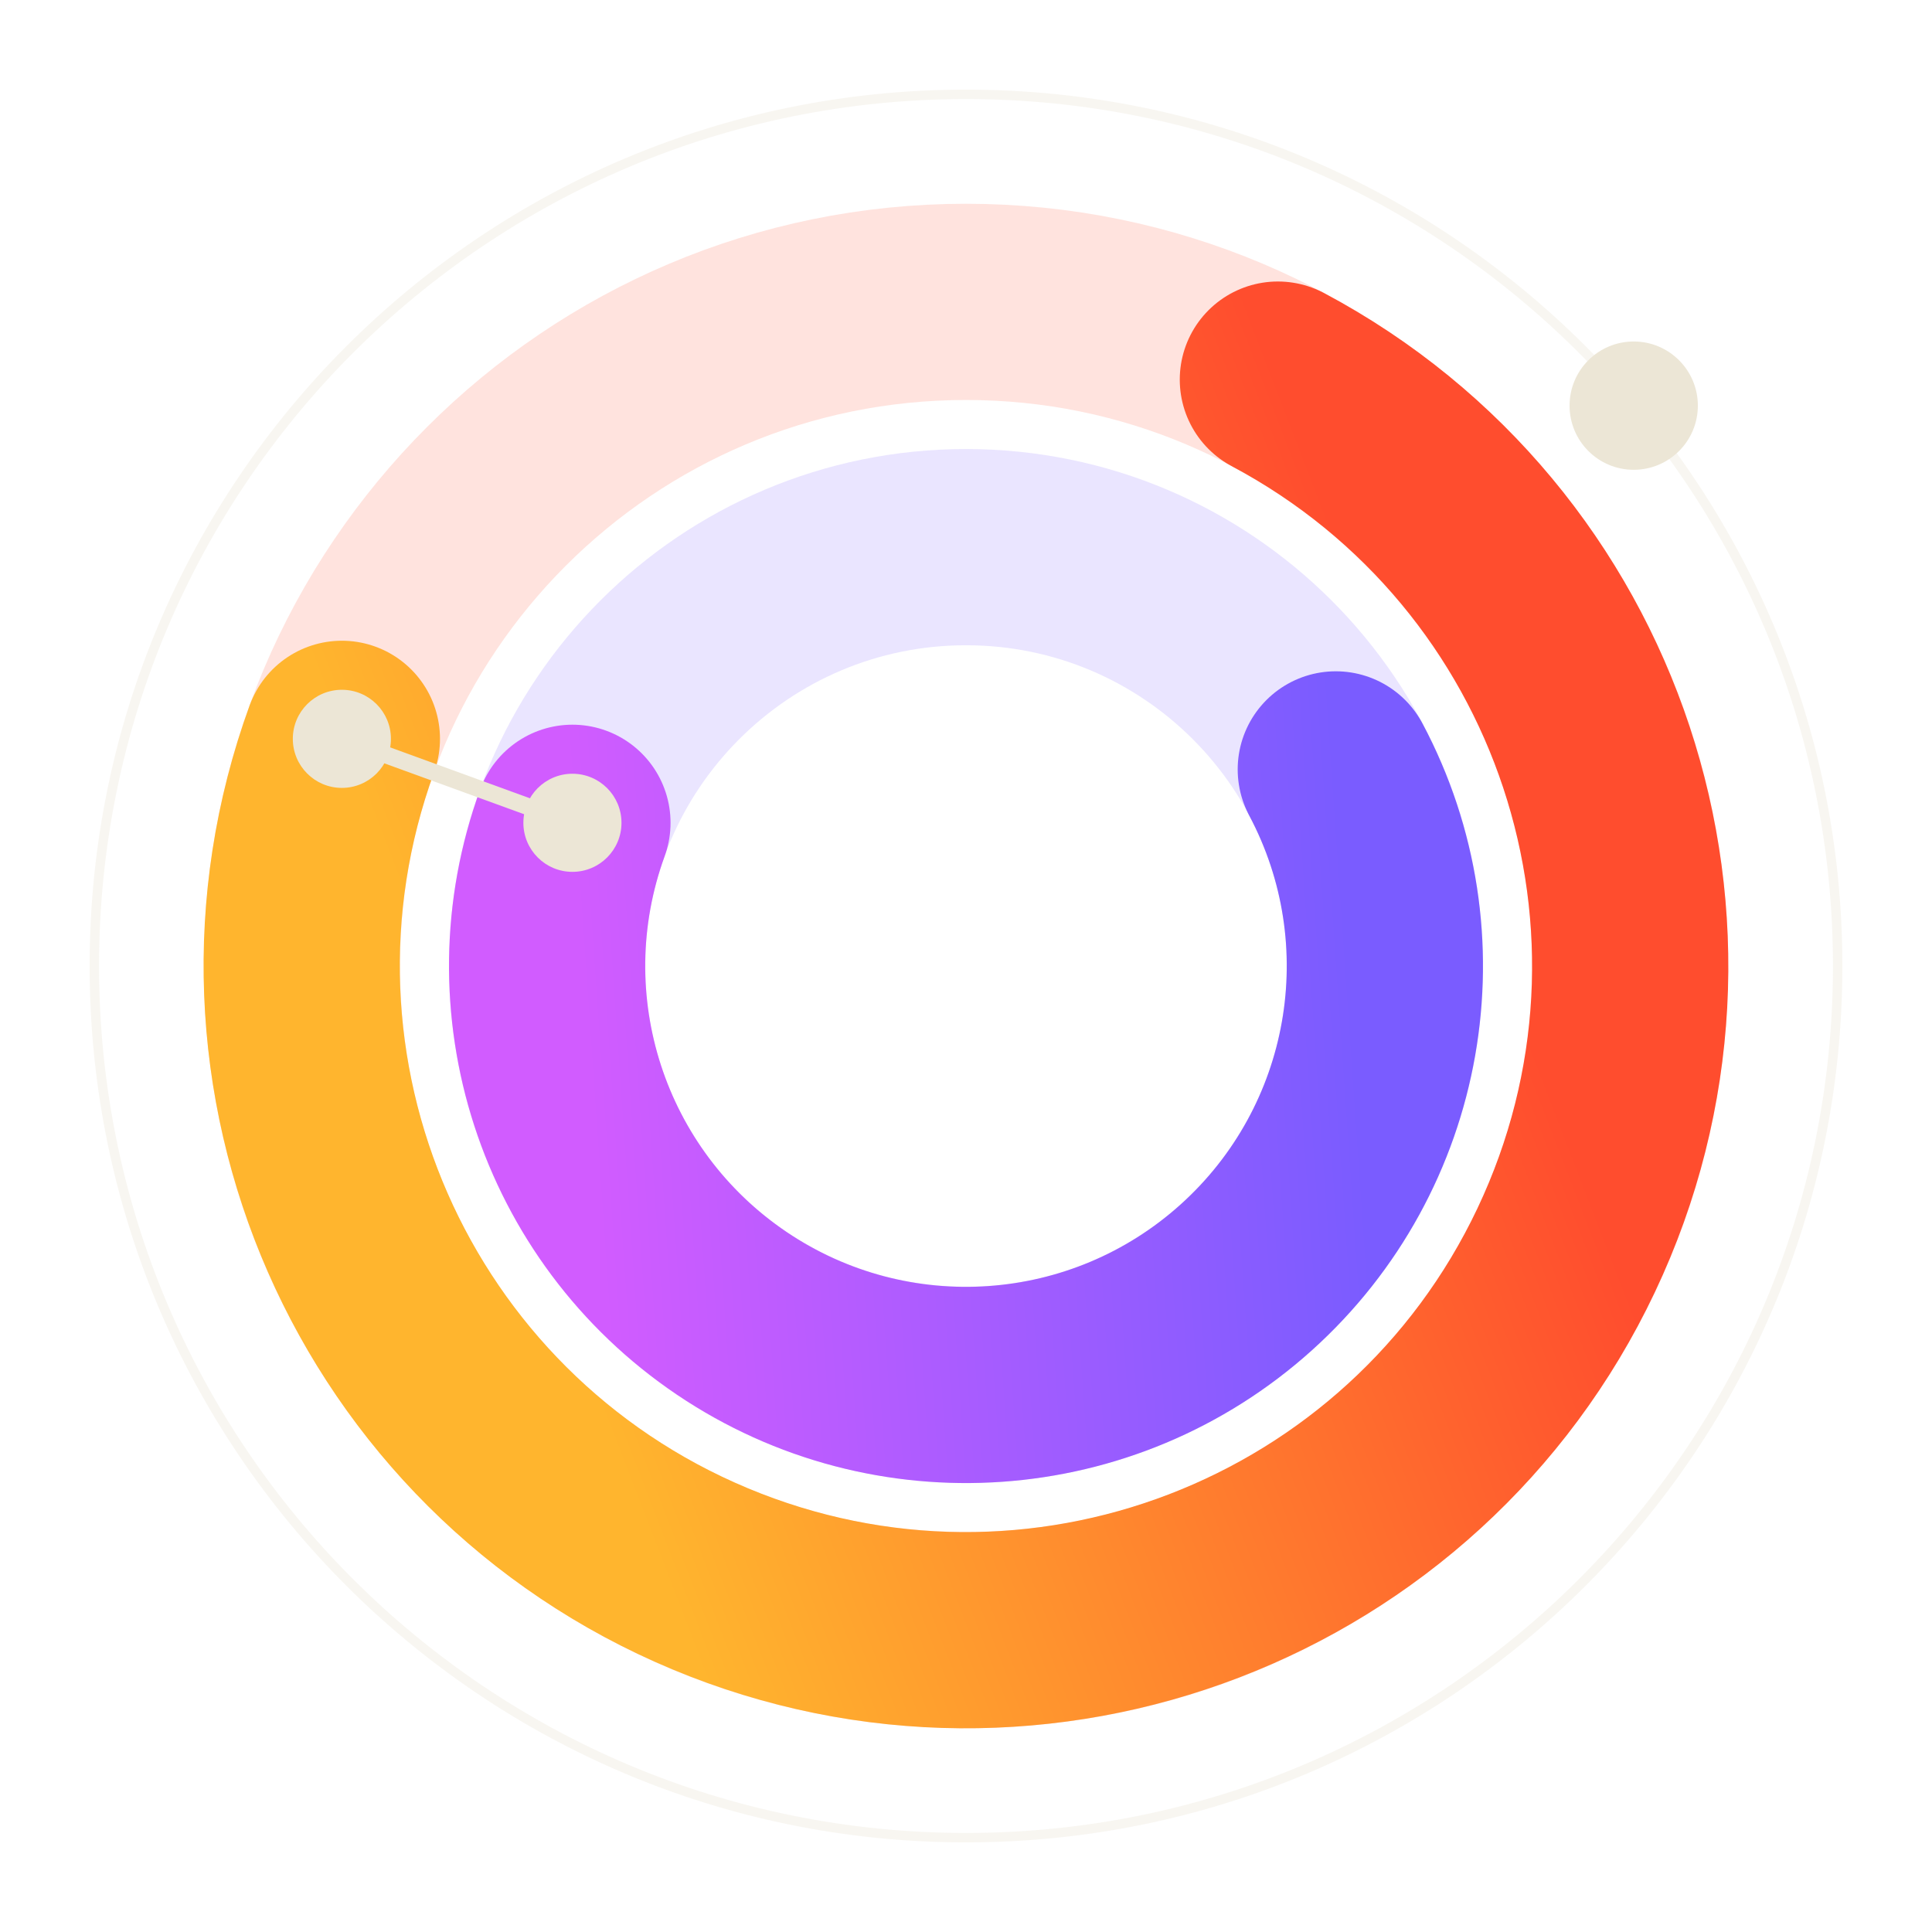
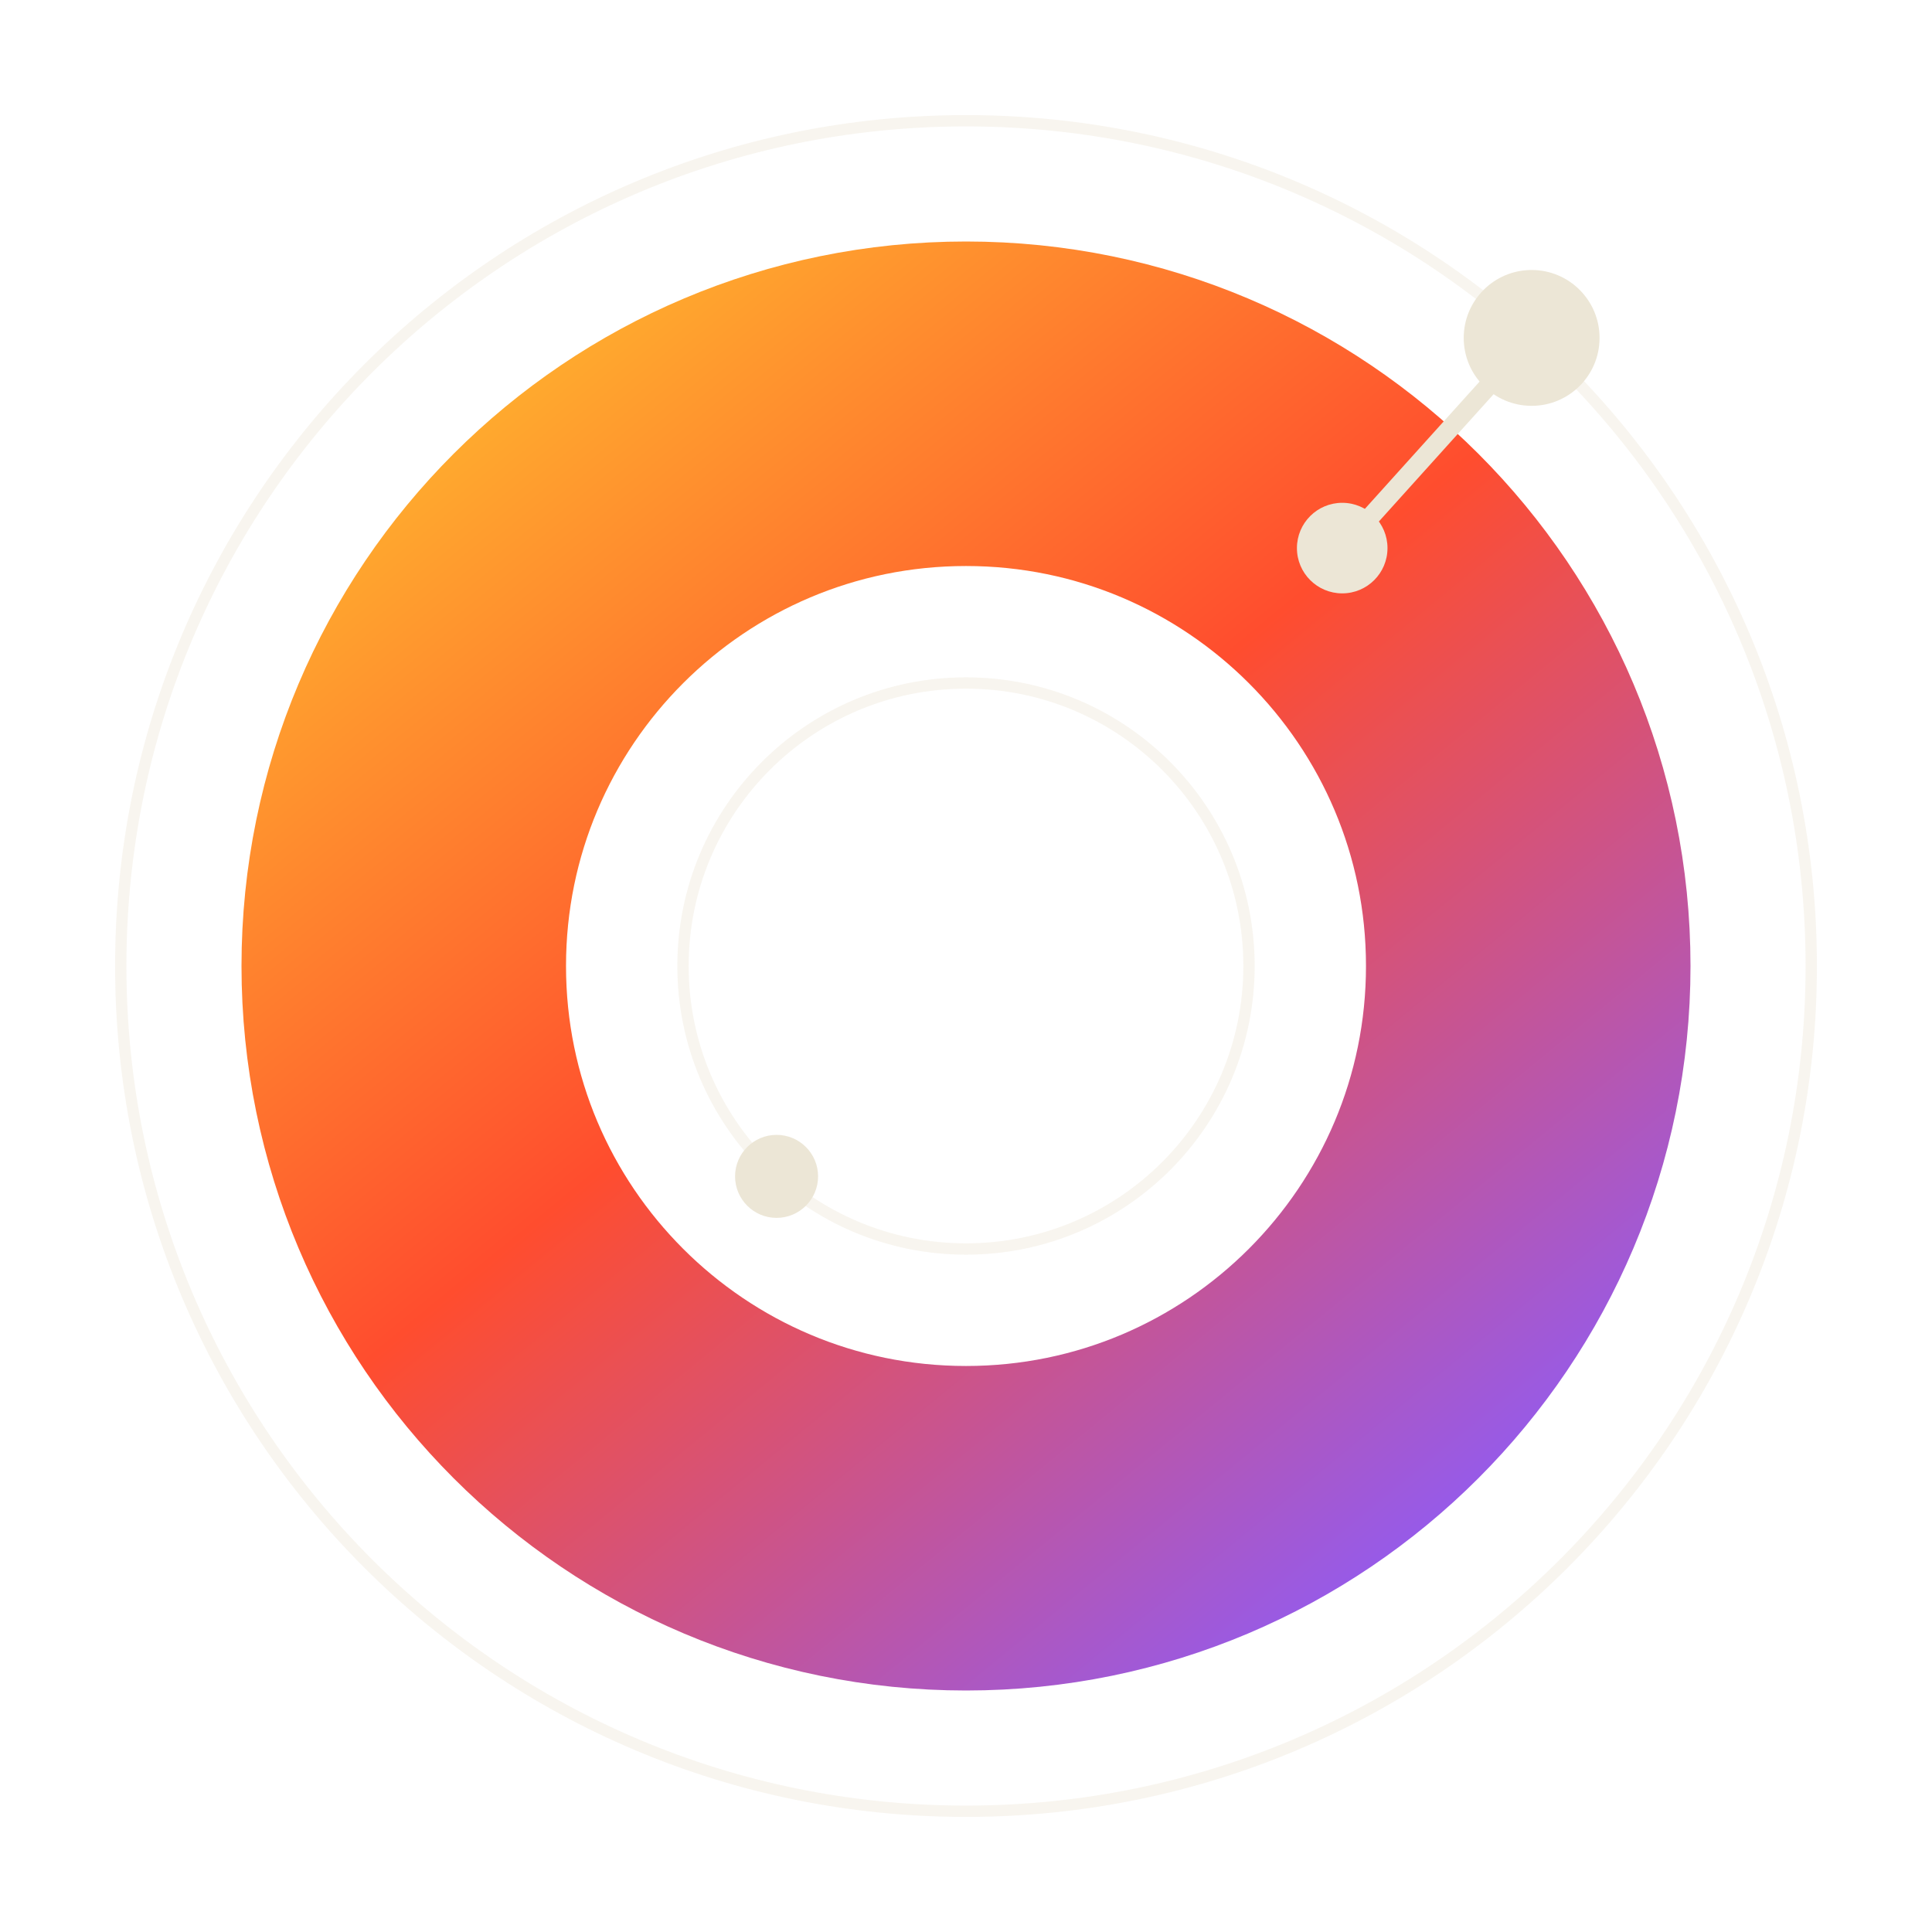
<svg xmlns="http://www.w3.org/2000/svg" viewBox="0 0 1024 1024" fill="none">
  <defs>
-     <linearGradient id="g0" gradientUnits="userSpaceOnUse" x1="677" y1="201" x2="181" y2="392">
-       <stop offset="0" stop-color="#ff4d2e" />
-       <stop offset="1" stop-color="#ffb52e" />
-     </linearGradient>
-     <linearGradient id="g1" gradientUnits="userSpaceOnUse" x1="708" y1="408" x2="303" y2="436">
-       <stop offset="0" stop-color="#7a5cff" />
-       <stop offset="1" stop-color="#d15cff" />
+     <linearGradient id="o" gradientUnits="userSpaceOnUse" x1="240" y1="180" x2="790" y2="850">
+       <stop offset="0" stop-color="#ffb52e" />
+       <stop offset=".45" stop-color="#ff4d2e" />
+       <stop offset="1" stop-color="#8a5cff" />
    </linearGradient>
  </defs>
-   <circle cx="512" cy="512" r="462" stroke="#ece6d6" stroke-opacity=".35" stroke-width="5" />
-   <circle cx="512" cy="512" r="352" stroke="#ff4d2e" stroke-opacity=".16" stroke-width="104" />
-   <circle cx="512" cy="512" r="222" stroke="#7a5cff" stroke-opacity=".16" stroke-width="104" />
-   <path d="M677.3 201.2A352 352 0 1 1 181.2 391.6" stroke="url(#g0)" stroke-width="104" stroke-linecap="round" />
-   <path d="M708.0 407.8A222 222 0 1 1 303.4 436.1" stroke="url(#g1)" stroke-width="104" stroke-linecap="round" />
-   <line x1="181.2" y1="391.6" x2="303.4" y2="436.1" stroke="#ece6d6" stroke-width="9" stroke-linecap="round" />
-   <circle cx="181.2" cy="391.6" r="26" fill="#ece6d6" />
-   <circle cx="303.4" cy="436.1" r="26" fill="#ece6d6" />
-   <circle cx="865.9" cy="215.0" r="34" fill="#ece6d6" />
+   <circle cx="512" cy="512" r="448" stroke="#ece6d6" stroke-opacity=".38" stroke-width="6" />
+   <circle cx="512" cy="512" r="150" stroke="#ece6d6" stroke-opacity=".38" stroke-width="6" />
+   <circle cx="512" cy="512" r="298" stroke="url(#o)" stroke-width="172" />
+   <line x1="811.8" y1="179.1" x2="711.4" y2="290.5" stroke="#ece6d6" stroke-width="10" stroke-linecap="round" />
+   <circle cx="811.8" cy="179.1" r="36" fill="#ece6d6" />
+   <circle cx="711.4" cy="290.5" r="24" fill="#ece6d6" />
+   <circle cx="411.6" cy="623.5" r="22" fill="#ece6d6" />
</svg>
